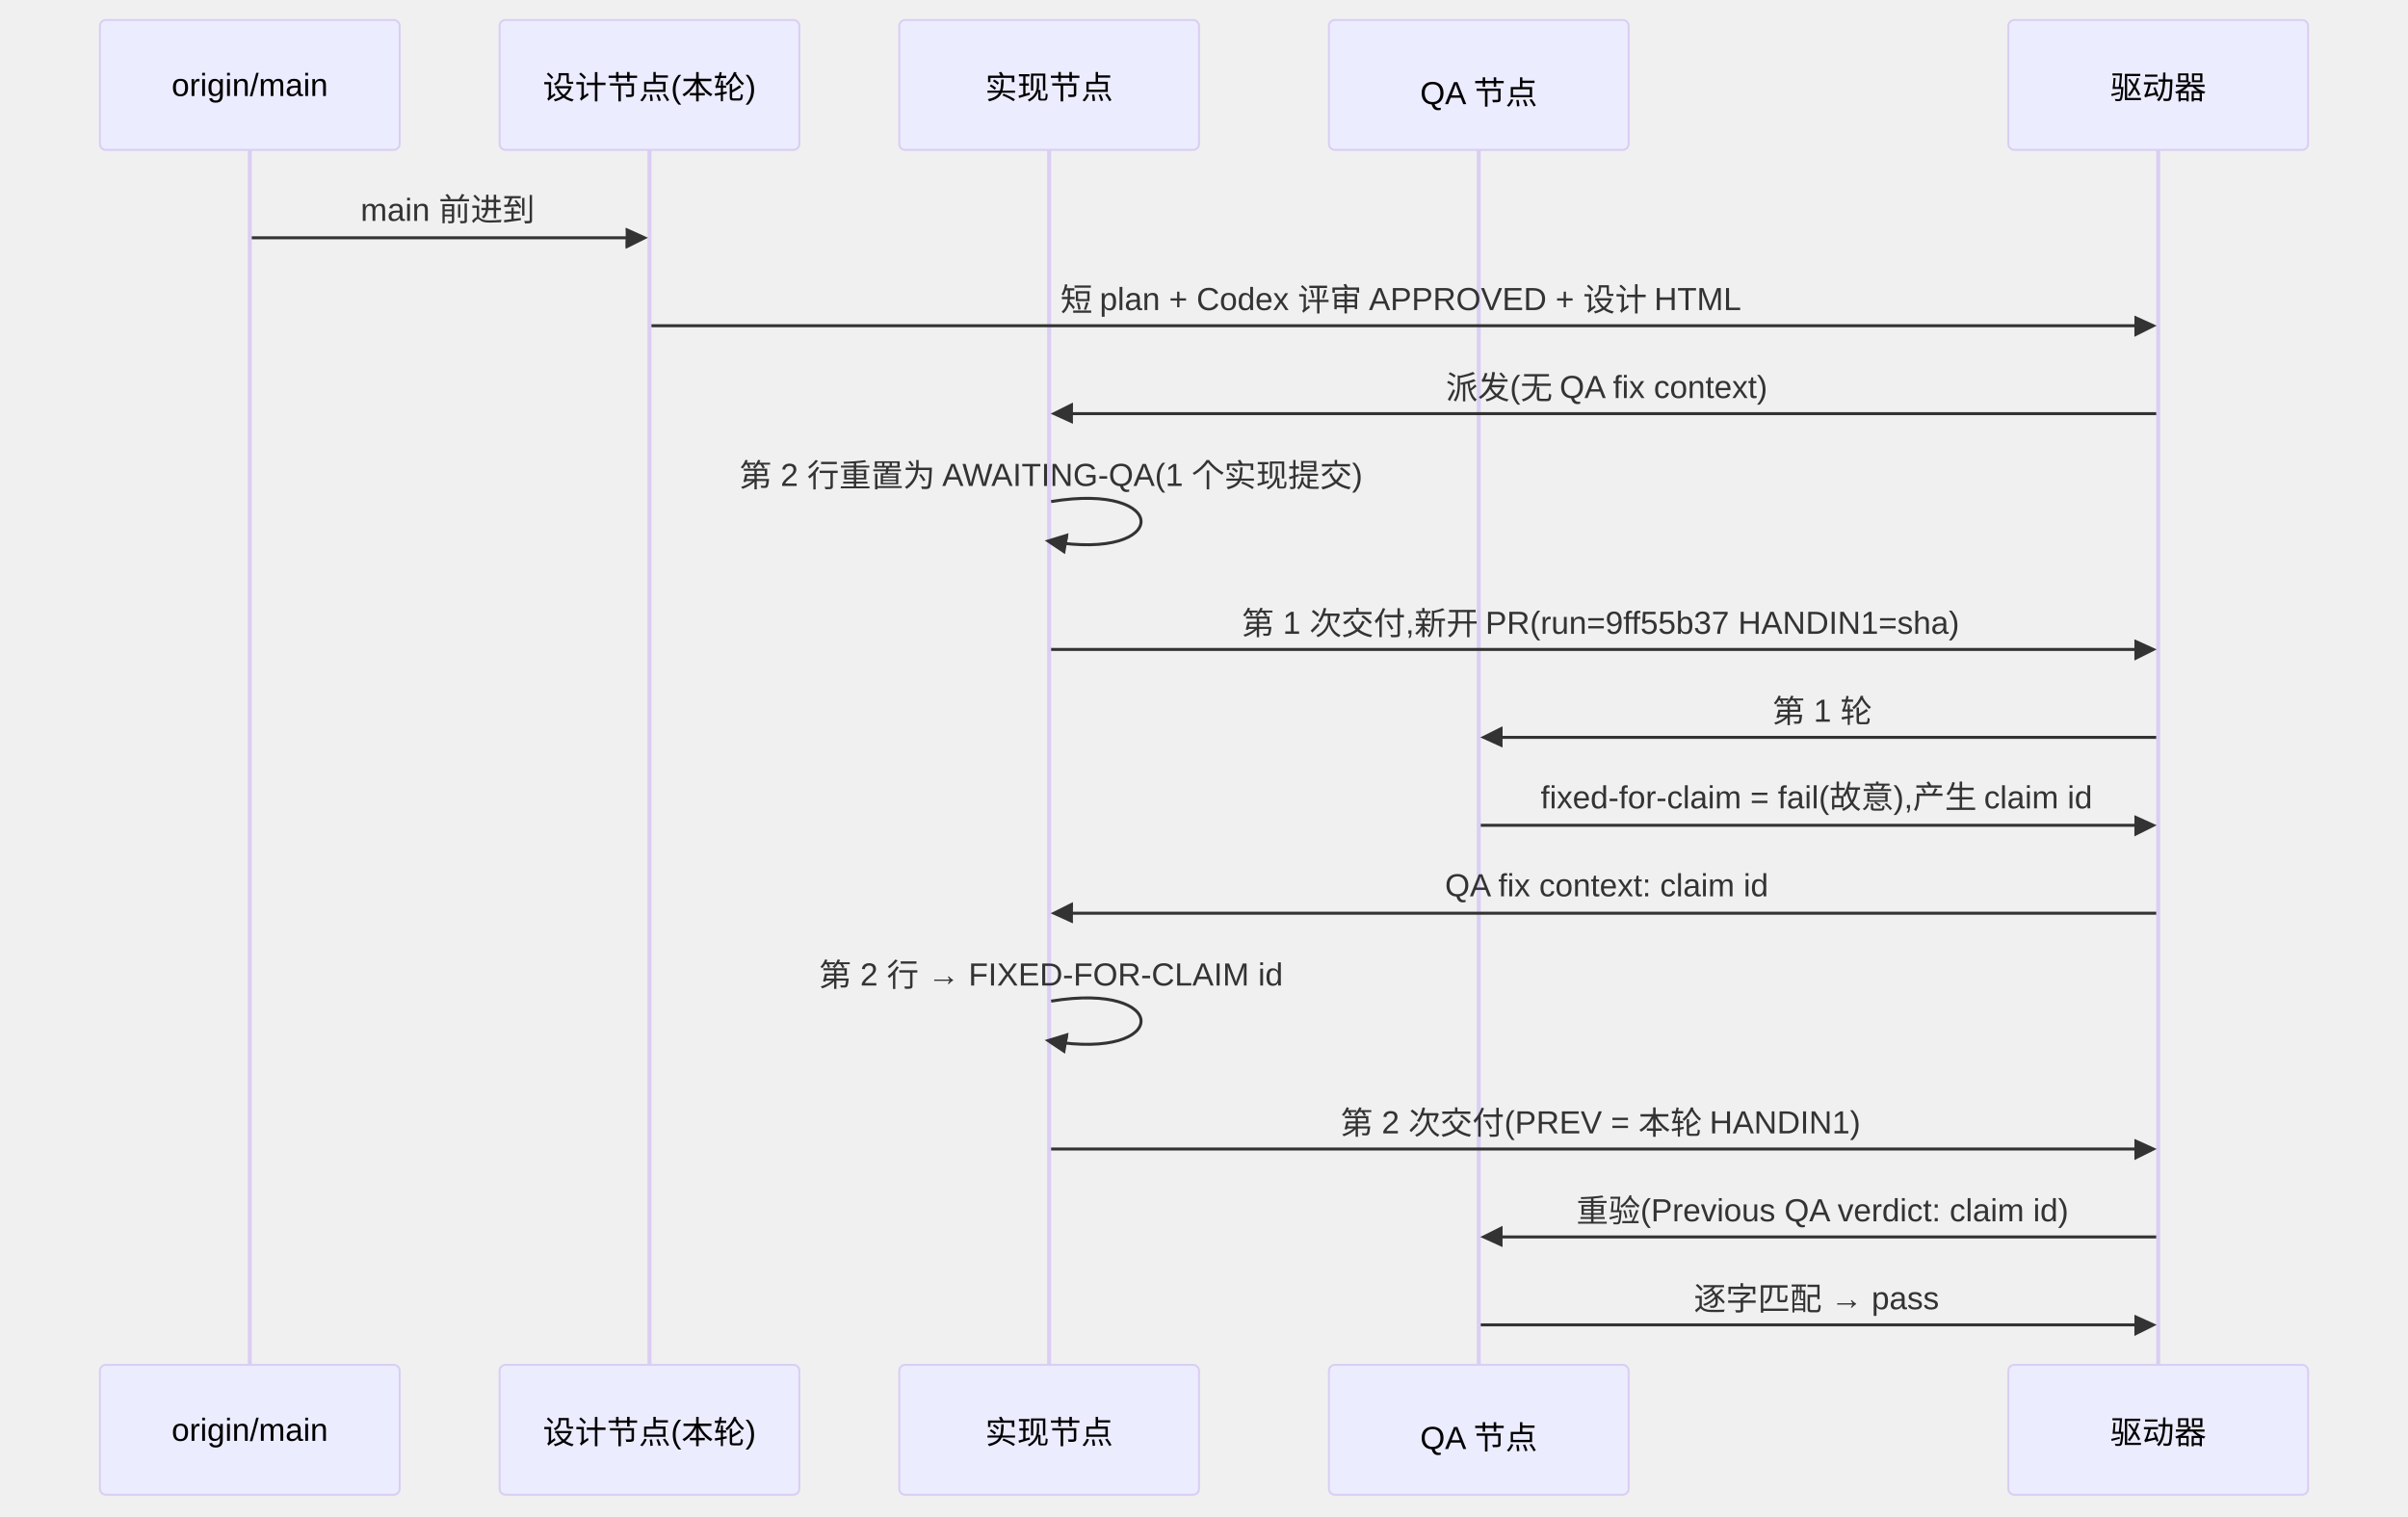
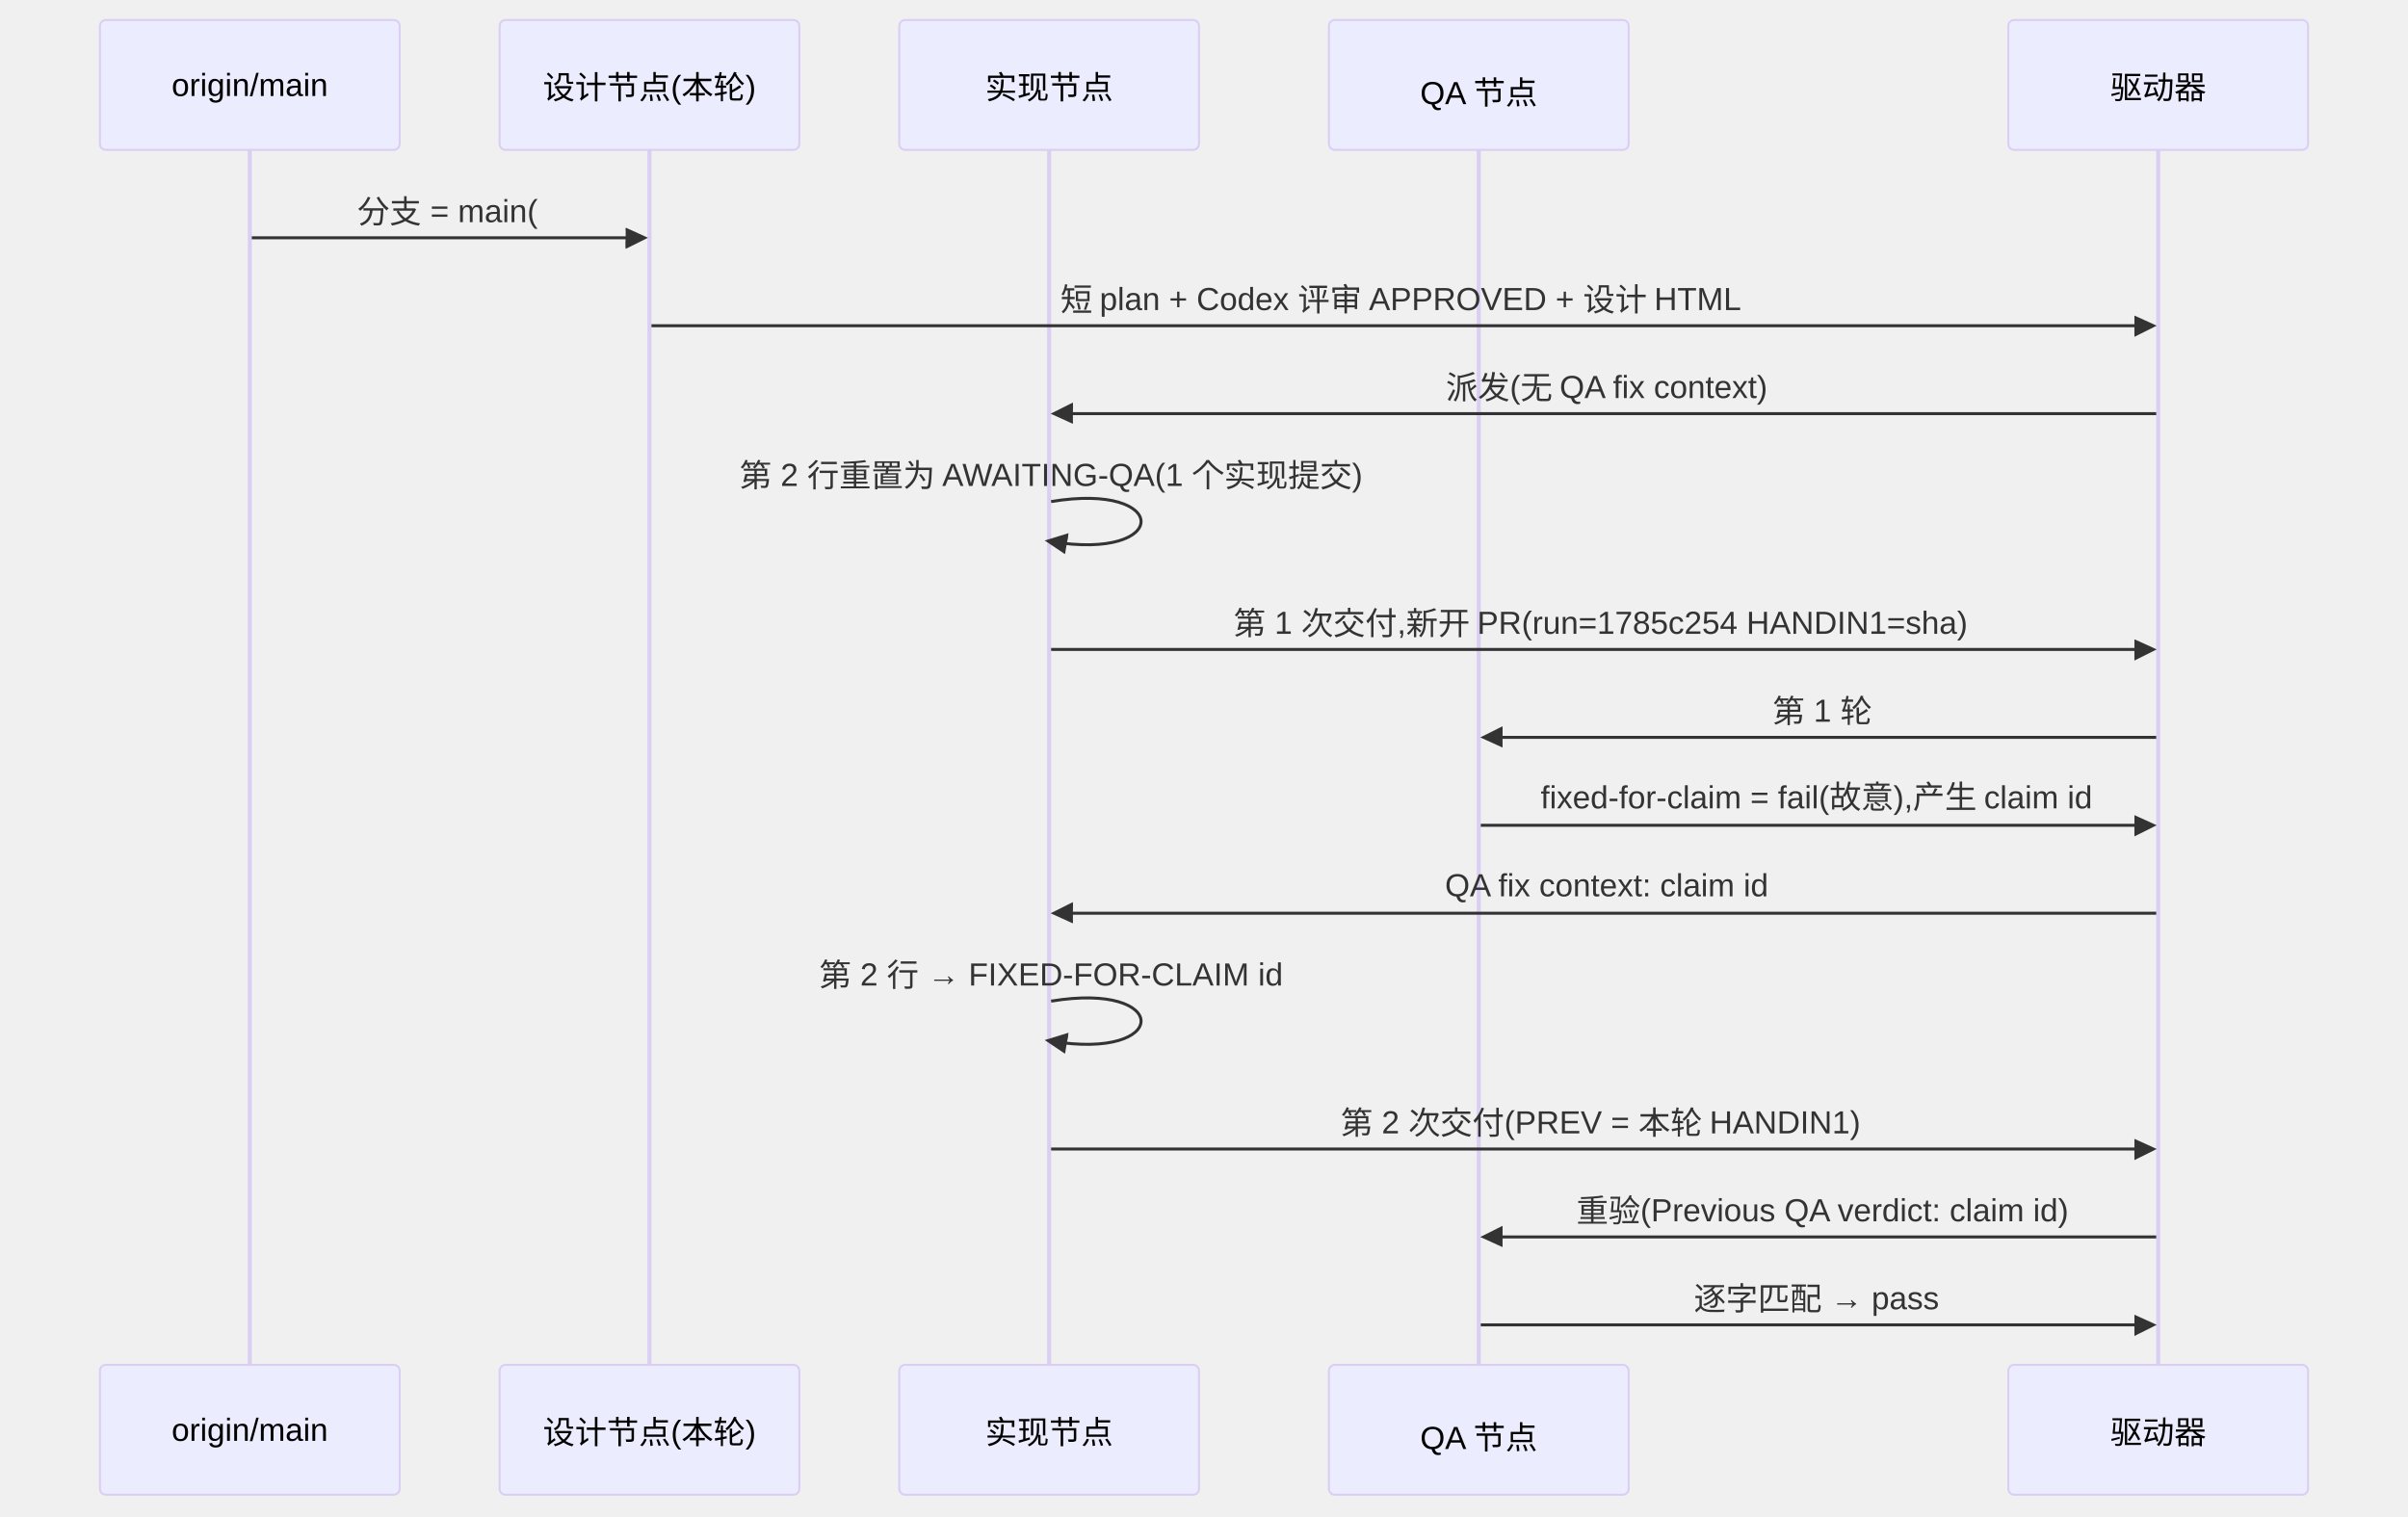
<svg xmlns="http://www.w3.org/2000/svg" id="FLY-3150-d1" width="100%" style="max-width: 1205px; background-color: white;" viewBox="-50 -10 1205 759" role="graphics-document document" aria-roledescription="sequence">
  <g>
    <rect x="955" y="673" fill="#eaeaea" stroke="#666" width="150" height="65" name="D" rx="3" ry="3" class="actor actor-bottom" />
    <text x="1030" y="705.5" dominant-baseline="central" alignment-baseline="central" class="actor actor-box" style="text-anchor: middle; font-size: 16px; font-weight: 400;">
      <tspan x="1030" dy="0">驱动器</tspan>
    </text>
  </g>
  <g>
    <rect x="615" y="673" fill="#eaeaea" stroke="#666" width="150" height="65" name="Q" rx="3" ry="3" class="actor actor-bottom" />
    <text x="690" y="705.5" dominant-baseline="central" alignment-baseline="central" class="actor actor-box" style="text-anchor: middle; font-size: 16px; font-weight: 400;">
      <tspan x="690" dy="0">QA 节点</tspan>
    </text>
  </g>
  <g>
    <rect x="400" y="673" fill="#eaeaea" stroke="#666" width="150" height="65" name="I" rx="3" ry="3" class="actor actor-bottom" />
    <text x="475" y="705.5" dominant-baseline="central" alignment-baseline="central" class="actor actor-box" style="text-anchor: middle; font-size: 16px; font-weight: 400;">
      <tspan x="475" dy="0">实现节点</tspan>
    </text>
  </g>
  <g>
    <rect x="200" y="673" fill="#eaeaea" stroke="#666" width="150" height="65" name="S" rx="3" ry="3" class="actor actor-bottom" />
    <text x="275" y="705.5" dominant-baseline="central" alignment-baseline="central" class="actor actor-box" style="text-anchor: middle; font-size: 16px; font-weight: 400;">
      <tspan x="275" dy="0">设计节点(本轮)</tspan>
    </text>
  </g>
  <g>
    <rect x="0" y="673" fill="#eaeaea" stroke="#666" width="150" height="65" name="M" rx="3" ry="3" class="actor actor-bottom" />
    <text x="75" y="705.5" dominant-baseline="central" alignment-baseline="central" class="actor actor-box" style="text-anchor: middle; font-size: 16px; font-weight: 400;">
      <tspan x="75" dy="0">origin/main</tspan>
    </text>
  </g>
  <g>
    <line id="actor4" x1="1030" y1="65" x2="1030" y2="673" class="actor-line 200" stroke-width="0.5px" stroke="#999" name="D" />
    <g id="root-4">
      <rect x="955" y="0" fill="#eaeaea" stroke="#666" width="150" height="65" name="D" rx="3" ry="3" class="actor actor-top" />
      <text x="1030" y="32.5" dominant-baseline="central" alignment-baseline="central" class="actor actor-box" style="text-anchor: middle; font-size: 16px; font-weight: 400;">
        <tspan x="1030" dy="0">驱动器</tspan>
      </text>
    </g>
  </g>
  <g>
    <line id="actor3" x1="690" y1="65" x2="690" y2="673" class="actor-line 200" stroke-width="0.5px" stroke="#999" name="Q" />
    <g id="root-3">
      <rect x="615" y="0" fill="#eaeaea" stroke="#666" width="150" height="65" name="Q" rx="3" ry="3" class="actor actor-top" />
      <text x="690" y="32.5" dominant-baseline="central" alignment-baseline="central" class="actor actor-box" style="text-anchor: middle; font-size: 16px; font-weight: 400;">
        <tspan x="690" dy="0">QA 节点</tspan>
      </text>
    </g>
  </g>
  <g>
    <line id="actor2" x1="475" y1="65" x2="475" y2="673" class="actor-line 200" stroke-width="0.5px" stroke="#999" name="I" />
    <g id="root-2">
      <rect x="400" y="0" fill="#eaeaea" stroke="#666" width="150" height="65" name="I" rx="3" ry="3" class="actor actor-top" />
      <text x="475" y="32.5" dominant-baseline="central" alignment-baseline="central" class="actor actor-box" style="text-anchor: middle; font-size: 16px; font-weight: 400;">
        <tspan x="475" dy="0">实现节点</tspan>
      </text>
    </g>
  </g>
  <g>
    <line id="actor1" x1="275" y1="65" x2="275" y2="673" class="actor-line 200" stroke-width="0.5px" stroke="#999" name="S" />
    <g id="root-1">
      <rect x="200" y="0" fill="#eaeaea" stroke="#666" width="150" height="65" name="S" rx="3" ry="3" class="actor actor-top" />
      <text x="275" y="32.5" dominant-baseline="central" alignment-baseline="central" class="actor actor-box" style="text-anchor: middle; font-size: 16px; font-weight: 400;">
        <tspan x="275" dy="0">设计节点(本轮)</tspan>
      </text>
    </g>
  </g>
  <g>
    <line id="actor0" x1="75" y1="65" x2="75" y2="673" class="actor-line 200" stroke-width="0.5px" stroke="#999" name="M" />
    <g id="root-0">
      <rect x="0" y="0" fill="#eaeaea" stroke="#666" width="150" height="65" name="M" rx="3" ry="3" class="actor actor-top" />
      <text x="75" y="32.5" dominant-baseline="central" alignment-baseline="central" class="actor actor-box" style="text-anchor: middle; font-size: 16px; font-weight: 400;">
        <tspan x="75" dy="0">origin/main</tspan>
      </text>
    </g>
  </g>
  <style>#FLY-3150-d1{font-family:"trebuchet ms",verdana,arial,sans-serif;font-size:16px;fill:#333;}@keyframes edge-animation-frame{from{stroke-dashoffset:0;}}@keyframes dash{to{stroke-dashoffset:0;}}#FLY-3150-d1 .edge-animation-slow{stroke-dasharray:9,5!important;stroke-dashoffset:900;animation:dash 50s linear infinite;stroke-linecap:round;}#FLY-3150-d1 .edge-animation-fast{stroke-dasharray:9,5!important;stroke-dashoffset:900;animation:dash 20s linear infinite;stroke-linecap:round;}#FLY-3150-d1 .error-icon{fill:#552222;}#FLY-3150-d1 .error-text{fill:#552222;stroke:#552222;}#FLY-3150-d1 .edge-thickness-normal{stroke-width:1px;}#FLY-3150-d1 .edge-thickness-thick{stroke-width:3.5px;}#FLY-3150-d1 .edge-pattern-solid{stroke-dasharray:0;}#FLY-3150-d1 .edge-thickness-invisible{stroke-width:0;fill:none;}#FLY-3150-d1 .edge-pattern-dashed{stroke-dasharray:3;}#FLY-3150-d1 .edge-pattern-dotted{stroke-dasharray:2;}#FLY-3150-d1 .marker{fill:#333333;stroke:#333333;}#FLY-3150-d1 .marker.cross{stroke:#333333;}#FLY-3150-d1 svg{font-family:"trebuchet ms",verdana,arial,sans-serif;font-size:16px;}#FLY-3150-d1 p{margin:0;}#FLY-3150-d1 .actor{stroke:hsl(259.626, 59.777%, 87.902%);fill:#ECECFF;}#FLY-3150-d1 text.actor&gt;tspan{fill:black;stroke:none;}#FLY-3150-d1 .actor-line{stroke:hsl(259.626, 59.777%, 87.902%);}#FLY-3150-d1 .innerArc{stroke-width:1.5;stroke-dasharray:none;}#FLY-3150-d1 .messageLine0{stroke-width:1.5;stroke-dasharray:none;stroke:#333;}#FLY-3150-d1 .messageLine1{stroke-width:1.5;stroke-dasharray:2,2;stroke:#333;}#FLY-3150-d1 #arrowhead path{fill:#333;stroke:#333;}#FLY-3150-d1 .sequenceNumber{fill:white;}#FLY-3150-d1 #sequencenumber{fill:#333;}#FLY-3150-d1 #crosshead path{fill:#333;stroke:#333;}#FLY-3150-d1 .messageText{fill:#333;stroke:none;}#FLY-3150-d1 .labelBox{stroke:hsl(259.626, 59.777%, 87.902%);fill:#ECECFF;}#FLY-3150-d1 .labelText,#FLY-3150-d1 .labelText&gt;tspan{fill:black;stroke:none;}#FLY-3150-d1 .loopText,#FLY-3150-d1 .loopText&gt;tspan{fill:black;stroke:none;}#FLY-3150-d1 .loopLine{stroke-width:2px;stroke-dasharray:2,2;stroke:hsl(259.626, 59.777%, 87.902%);fill:hsl(259.626, 59.777%, 87.902%);}#FLY-3150-d1 .note{stroke:#aaaa33;fill:#fff5ad;}#FLY-3150-d1 .noteText,#FLY-3150-d1 .noteText&gt;tspan{fill:black;stroke:none;}#FLY-3150-d1 .activation0{fill:#f4f4f4;stroke:#666;}#FLY-3150-d1 .activation1{fill:#f4f4f4;stroke:#666;}#FLY-3150-d1 .activation2{fill:#f4f4f4;stroke:#666;}#FLY-3150-d1 .actorPopupMenu{position:absolute;}#FLY-3150-d1 .actorPopupMenuPanel{position:absolute;fill:#ECECFF;box-shadow:0px 8px 16px 0px rgba(0,0,0,0.2);filter:drop-shadow(3px 5px 2px rgb(0 0 0 / 0.4));}#FLY-3150-d1 .actor-man line{stroke:hsl(259.626, 59.777%, 87.902%);fill:#ECECFF;}#FLY-3150-d1 .actor-man circle,#FLY-3150-d1 line{stroke:hsl(259.626, 59.777%, 87.902%);fill:#ECECFF;stroke-width:2px;}#FLY-3150-d1 :root{--mermaid-font-family:"trebuchet ms",verdana,arial,sans-serif;}</style>
  <g />
  <defs>
    <symbol id="computer" width="24" height="24">
      <path transform="scale(.5)" d="M2 2v13h20v-13h-20zm18 11h-16v-9h16v9zm-10.228 6l.466-1h3.524l.467 1h-4.457zm14.228 3h-24l2-6h2.104l-1.33 4h18.45l-1.297-4h2.073l2 6zm-5-10h-14v-7h14v7z" />
    </symbol>
  </defs>
  <defs>
    <symbol id="database" fill-rule="evenodd" clip-rule="evenodd">
      <path transform="scale(.5)" d="M12.258.001l.256.004.255.005.253.008.251.01.249.012.247.015.246.016.242.019.241.02.239.023.236.024.233.027.231.028.229.031.225.032.223.034.22.036.217.038.214.04.211.041.208.043.205.045.201.046.198.048.194.05.191.051.187.053.183.054.18.056.175.057.172.059.168.06.163.061.16.063.155.064.15.066.074.033.073.033.071.034.07.034.069.035.068.035.067.035.066.035.064.036.064.036.062.036.06.036.06.037.058.037.058.037.055.038.055.038.053.038.052.038.051.039.05.039.048.039.047.039.045.04.044.04.043.04.041.04.04.041.039.041.037.041.036.041.034.041.033.042.032.042.03.042.029.042.027.042.026.043.024.043.023.043.021.043.02.043.018.044.017.043.015.044.013.044.012.044.011.045.009.044.007.045.006.045.004.045.002.045.001.045v17l-.001.045-.002.045-.004.045-.006.045-.007.045-.009.044-.011.045-.012.044-.013.044-.015.044-.017.043-.018.044-.02.043-.021.043-.023.043-.024.043-.026.043-.027.042-.029.042-.03.042-.032.042-.033.042-.034.041-.036.041-.037.041-.039.041-.04.041-.041.04-.043.04-.044.04-.045.04-.047.039-.048.039-.05.039-.051.039-.052.038-.053.038-.055.038-.055.038-.058.037-.058.037-.06.037-.06.036-.062.036-.064.036-.064.036-.066.035-.067.035-.068.035-.069.035-.07.034-.071.034-.073.033-.074.033-.15.066-.155.064-.16.063-.163.061-.168.06-.172.059-.175.057-.18.056-.183.054-.187.053-.191.051-.194.05-.198.048-.201.046-.205.045-.208.043-.211.041-.214.04-.217.038-.22.036-.223.034-.225.032-.229.031-.231.028-.233.027-.236.024-.239.023-.241.02-.242.019-.246.016-.247.015-.249.012-.251.01-.253.008-.255.005-.256.004-.258.001-.258-.001-.256-.004-.255-.005-.253-.008-.251-.01-.249-.012-.247-.015-.245-.016-.243-.019-.241-.02-.238-.023-.236-.024-.234-.027-.231-.028-.228-.031-.226-.032-.223-.034-.22-.036-.217-.038-.214-.04-.211-.041-.208-.043-.204-.045-.201-.046-.198-.048-.195-.05-.19-.051-.187-.053-.184-.054-.179-.056-.176-.057-.172-.059-.167-.06-.164-.061-.159-.063-.155-.064-.151-.066-.074-.033-.072-.033-.072-.034-.07-.034-.069-.035-.068-.035-.067-.035-.066-.035-.064-.036-.063-.036-.062-.036-.061-.036-.06-.037-.058-.037-.057-.037-.056-.038-.055-.038-.053-.038-.052-.038-.051-.039-.049-.039-.049-.039-.046-.039-.046-.04-.044-.04-.043-.04-.041-.04-.04-.041-.039-.041-.037-.041-.036-.041-.034-.041-.033-.042-.032-.042-.03-.042-.029-.042-.027-.042-.026-.043-.024-.043-.023-.043-.021-.043-.02-.043-.018-.044-.017-.043-.015-.044-.013-.044-.012-.044-.011-.045-.009-.044-.007-.045-.006-.045-.004-.045-.002-.045-.001-.045v-17l.001-.045.002-.045.004-.045.006-.045.007-.045.009-.044.011-.045.012-.044.013-.044.015-.044.017-.043.018-.044.02-.043.021-.043.023-.043.024-.043.026-.043.027-.042.029-.042.03-.042.032-.042.033-.042.034-.041.036-.041.037-.041.039-.041.04-.041.041-.04.043-.04.044-.04.046-.04.046-.039.049-.039.049-.039.051-.039.052-.038.053-.038.055-.038.056-.038.057-.037.058-.037.06-.037.061-.036.062-.036.063-.036.064-.036.066-.035.067-.035.068-.035.069-.035.07-.034.072-.034.072-.033.074-.033.151-.066.155-.064.159-.063.164-.061.167-.06.172-.059.176-.057.179-.056.184-.054.187-.053.19-.051.195-.05.198-.048.201-.046.204-.045.208-.043.211-.041.214-.04.217-.038.22-.036.223-.034.226-.032.228-.031.231-.028.234-.027.236-.024.238-.023.241-.02.243-.019.245-.016.247-.015.249-.012.251-.01.253-.008.255-.005.256-.004.258-.001.258.001zm-9.258 20.499v.01l.001.021.003.021.004.022.005.021.006.022.007.022.009.023.01.022.011.023.012.023.013.023.015.023.016.024.017.023.018.024.019.024.021.024.022.025.023.024.024.025.052.049.056.05.061.051.066.051.07.051.075.051.079.052.084.052.088.052.092.052.097.052.102.051.105.052.11.052.114.051.119.051.123.051.127.05.131.05.135.05.139.048.144.049.147.047.152.047.155.047.16.045.163.045.167.043.171.043.176.041.178.041.183.039.187.039.19.037.194.035.197.035.202.033.204.031.209.03.212.029.216.027.219.025.222.024.226.021.23.02.233.018.236.016.24.015.243.012.246.01.249.008.253.005.256.004.259.001.26-.001.257-.004.254-.005.25-.008.247-.011.244-.012.241-.014.237-.016.233-.018.231-.021.226-.021.224-.024.22-.026.216-.027.212-.028.21-.031.205-.031.202-.034.198-.034.194-.036.191-.037.187-.039.183-.04.179-.04.175-.042.172-.043.168-.044.163-.045.16-.046.155-.046.152-.047.148-.048.143-.049.139-.049.136-.05.131-.05.126-.05.123-.051.118-.052.114-.051.11-.052.106-.052.101-.052.096-.052.092-.052.088-.053.083-.051.079-.052.074-.052.07-.051.065-.051.06-.051.056-.05.051-.05.023-.024.023-.025.021-.024.02-.024.019-.024.018-.024.017-.024.015-.023.014-.024.013-.023.012-.023.01-.023.01-.022.008-.022.006-.022.006-.022.004-.022.004-.021.001-.021.001-.021v-4.127l-.077.055-.08.053-.083.054-.085.053-.087.052-.09.052-.093.051-.095.05-.097.05-.1.049-.102.049-.105.048-.106.047-.109.047-.111.046-.114.045-.115.045-.118.044-.12.043-.122.042-.124.042-.126.041-.128.04-.13.04-.132.038-.134.038-.135.037-.138.037-.139.035-.142.035-.143.034-.144.033-.147.032-.148.031-.15.03-.151.03-.153.029-.154.027-.156.027-.158.026-.159.025-.161.024-.162.023-.163.022-.165.021-.166.02-.167.019-.169.018-.169.017-.171.016-.173.015-.173.014-.175.013-.175.012-.177.011-.178.01-.179.008-.179.008-.181.006-.182.005-.182.004-.184.003-.184.002h-.37l-.184-.002-.184-.003-.182-.004-.182-.005-.181-.006-.179-.008-.179-.008-.178-.01-.176-.011-.176-.012-.175-.013-.173-.014-.172-.015-.171-.016-.17-.017-.169-.018-.167-.019-.166-.02-.165-.021-.163-.022-.162-.023-.161-.024-.159-.025-.157-.026-.156-.027-.155-.027-.153-.029-.151-.03-.15-.03-.148-.031-.146-.032-.145-.033-.143-.034-.141-.035-.14-.035-.137-.037-.136-.037-.134-.038-.132-.038-.13-.04-.128-.04-.126-.041-.124-.042-.122-.042-.12-.044-.117-.043-.116-.045-.113-.045-.112-.046-.109-.047-.106-.047-.105-.048-.102-.049-.1-.049-.097-.05-.095-.05-.093-.052-.09-.051-.087-.052-.085-.053-.083-.054-.08-.054-.077-.054v4.127zm0-5.654v.011l.001.021.003.021.004.021.005.022.006.022.007.022.009.022.01.022.011.023.012.023.013.023.015.024.016.023.017.024.018.024.019.024.021.024.022.024.023.025.024.024.052.05.056.05.061.05.066.051.07.051.075.052.079.051.084.052.088.052.092.052.097.052.102.052.105.052.11.051.114.051.119.052.123.05.127.051.131.05.135.049.139.049.144.048.147.048.152.047.155.046.16.045.163.045.167.044.171.042.176.042.178.04.183.04.187.038.19.037.194.036.197.034.202.033.204.032.209.03.212.028.216.027.219.025.222.024.226.022.23.02.233.018.236.016.24.014.243.012.246.01.249.008.253.006.256.003.259.001.26-.001.257-.003.254-.006.25-.008.247-.01.244-.012.241-.015.237-.016.233-.018.231-.02.226-.022.224-.024.22-.025.216-.027.212-.029.21-.03.205-.032.202-.033.198-.035.194-.036.191-.037.187-.039.183-.039.179-.041.175-.042.172-.043.168-.044.163-.045.16-.045.155-.047.152-.047.148-.048.143-.048.139-.05.136-.049.131-.05.126-.051.123-.051.118-.051.114-.052.11-.052.106-.052.101-.052.096-.052.092-.052.088-.052.083-.052.079-.052.074-.051.07-.052.065-.051.06-.05.056-.051.051-.049.023-.025.023-.024.021-.025.02-.024.019-.024.018-.024.017-.024.015-.023.014-.023.013-.024.012-.022.01-.023.01-.023.008-.022.006-.022.006-.022.004-.021.004-.022.001-.021.001-.021v-4.139l-.077.054-.08.054-.083.054-.085.052-.087.053-.09.051-.093.051-.095.051-.097.05-.1.049-.102.049-.105.048-.106.047-.109.047-.111.046-.114.045-.115.044-.118.044-.12.044-.122.042-.124.042-.126.041-.128.04-.13.039-.132.039-.134.038-.135.037-.138.036-.139.036-.142.035-.143.033-.144.033-.147.033-.148.031-.15.03-.151.03-.153.028-.154.028-.156.027-.158.026-.159.025-.161.024-.162.023-.163.022-.165.021-.166.02-.167.019-.169.018-.169.017-.171.016-.173.015-.173.014-.175.013-.175.012-.177.011-.178.009-.179.009-.179.007-.181.007-.182.005-.182.004-.184.003-.184.002h-.37l-.184-.002-.184-.003-.182-.004-.182-.005-.181-.007-.179-.007-.179-.009-.178-.009-.176-.011-.176-.012-.175-.013-.173-.014-.172-.015-.171-.016-.17-.017-.169-.018-.167-.019-.166-.02-.165-.021-.163-.022-.162-.023-.161-.024-.159-.025-.157-.026-.156-.027-.155-.028-.153-.028-.151-.03-.15-.03-.148-.031-.146-.033-.145-.033-.143-.033-.141-.035-.14-.036-.137-.036-.136-.037-.134-.038-.132-.039-.13-.039-.128-.04-.126-.041-.124-.042-.122-.043-.12-.043-.117-.044-.116-.044-.113-.046-.112-.046-.109-.046-.106-.047-.105-.048-.102-.049-.1-.049-.097-.05-.095-.051-.093-.051-.09-.051-.087-.053-.085-.052-.083-.054-.08-.054-.077-.054v4.139zm0-5.666v.011l.001.02.003.022.004.021.005.022.006.021.007.022.009.023.01.022.011.023.012.023.013.023.015.023.016.024.017.024.018.023.019.024.021.025.022.024.023.024.024.025.052.05.056.05.061.05.066.051.07.051.075.052.079.051.084.052.088.052.092.052.097.052.102.052.105.051.11.052.114.051.119.051.123.051.127.05.131.05.135.05.139.049.144.048.147.048.152.047.155.046.16.045.163.045.167.043.171.043.176.042.178.04.183.04.187.038.19.037.194.036.197.034.202.033.204.032.209.03.212.028.216.027.219.025.222.024.226.021.23.02.233.018.236.017.24.014.243.012.246.01.249.008.253.006.256.003.259.001.26-.001.257-.003.254-.006.25-.008.247-.01.244-.013.241-.014.237-.016.233-.018.231-.02.226-.022.224-.024.22-.025.216-.027.212-.029.21-.03.205-.032.202-.033.198-.035.194-.036.191-.037.187-.039.183-.039.179-.041.175-.042.172-.043.168-.044.163-.045.16-.045.155-.047.152-.047.148-.048.143-.049.139-.049.136-.049.131-.051.126-.05.123-.051.118-.052.114-.051.11-.052.106-.052.101-.052.096-.052.092-.052.088-.052.083-.052.079-.052.074-.052.07-.051.065-.051.06-.051.056-.05.051-.049.023-.025.023-.025.021-.024.02-.024.019-.024.018-.024.017-.024.015-.023.014-.024.013-.023.012-.023.01-.022.01-.023.008-.022.006-.022.006-.022.004-.022.004-.021.001-.021.001-.021v-4.153l-.077.054-.08.054-.083.053-.085.053-.087.053-.09.051-.093.051-.095.051-.097.05-.1.049-.102.048-.105.048-.106.048-.109.046-.111.046-.114.046-.115.044-.118.044-.12.043-.122.043-.124.042-.126.041-.128.04-.13.039-.132.039-.134.038-.135.037-.138.036-.139.036-.142.034-.143.034-.144.033-.147.032-.148.032-.15.03-.151.03-.153.028-.154.028-.156.027-.158.026-.159.024-.161.024-.162.023-.163.023-.165.021-.166.02-.167.019-.169.018-.169.017-.171.016-.173.015-.173.014-.175.013-.175.012-.177.01-.178.01-.179.009-.179.007-.181.006-.182.006-.182.004-.184.003-.184.001-.185.001-.185-.001-.184-.001-.184-.003-.182-.004-.182-.006-.181-.006-.179-.007-.179-.009-.178-.01-.176-.01-.176-.012-.175-.013-.173-.014-.172-.015-.171-.016-.17-.017-.169-.018-.167-.019-.166-.02-.165-.021-.163-.023-.162-.023-.161-.024-.159-.024-.157-.026-.156-.027-.155-.028-.153-.028-.151-.03-.15-.03-.148-.032-.146-.032-.145-.033-.143-.034-.141-.034-.14-.036-.137-.036-.136-.037-.134-.038-.132-.039-.13-.039-.128-.041-.126-.041-.124-.041-.122-.043-.12-.043-.117-.044-.116-.044-.113-.046-.112-.046-.109-.046-.106-.048-.105-.048-.102-.048-.1-.05-.097-.049-.095-.051-.093-.051-.09-.052-.087-.052-.085-.053-.083-.053-.08-.054-.077-.054v4.153zm8.74-8.179l-.257.004-.254.005-.25.008-.247.011-.244.012-.241.014-.237.016-.233.018-.231.021-.226.022-.224.023-.22.026-.216.027-.212.028-.21.031-.205.032-.202.033-.198.034-.194.036-.191.038-.187.038-.183.04-.179.041-.175.042-.172.043-.168.043-.163.045-.16.046-.155.046-.152.048-.148.048-.143.048-.139.049-.136.05-.131.05-.126.051-.123.051-.118.051-.114.052-.11.052-.106.052-.101.052-.096.052-.092.052-.088.052-.083.052-.079.052-.074.051-.07.052-.065.051-.06.05-.056.05-.051.05-.023.025-.023.024-.021.024-.02.025-.019.024-.018.024-.017.023-.015.024-.014.023-.013.023-.012.023-.01.023-.01.022-.008.022-.006.023-.006.021-.004.022-.004.021-.001.021-.001.021.001.021.001.021.004.021.004.022.006.021.006.023.008.022.01.022.01.023.012.023.013.023.014.023.015.024.017.023.018.024.019.024.02.025.021.024.023.024.023.025.051.05.056.05.06.05.065.051.07.052.074.051.079.052.083.052.088.052.092.052.096.052.101.052.106.052.11.052.114.052.118.051.123.051.126.051.131.05.136.05.139.049.143.048.148.048.152.048.155.046.16.046.163.045.168.043.172.043.175.042.179.041.183.04.187.038.191.038.194.036.198.034.202.033.205.032.21.031.212.028.216.027.22.026.224.023.226.022.231.021.233.018.237.016.241.014.244.012.247.011.25.008.254.005.257.004.26.001.26-.001.257-.004.254-.005.25-.008.247-.011.244-.012.241-.014.237-.016.233-.018.231-.021.226-.022.224-.023.22-.026.216-.027.212-.028.21-.031.205-.032.202-.033.198-.034.194-.036.191-.038.187-.038.183-.04.179-.041.175-.042.172-.043.168-.043.163-.045.16-.046.155-.046.152-.048.148-.048.143-.048.139-.049.136-.05.131-.05.126-.051.123-.051.118-.051.114-.052.11-.052.106-.052.101-.052.096-.052.092-.052.088-.052.083-.052.079-.052.074-.051.07-.052.065-.051.06-.05.056-.05.051-.05.023-.025.023-.024.021-.024.02-.025.019-.024.018-.024.017-.023.015-.024.014-.023.013-.023.012-.023.01-.023.01-.022.008-.022.006-.023.006-.021.004-.022.004-.021.001-.021.001-.021-.001-.021-.001-.021-.004-.021-.004-.022-.006-.021-.006-.023-.008-.022-.01-.022-.01-.023-.012-.023-.013-.023-.014-.023-.015-.024-.017-.023-.018-.024-.019-.024-.02-.025-.021-.024-.023-.024-.023-.025-.051-.05-.056-.05-.06-.05-.065-.051-.07-.052-.074-.051-.079-.052-.083-.052-.088-.052-.092-.052-.096-.052-.101-.052-.106-.052-.11-.052-.114-.052-.118-.051-.123-.051-.126-.051-.131-.05-.136-.05-.139-.049-.143-.048-.148-.048-.152-.048-.155-.046-.16-.046-.163-.045-.168-.043-.172-.043-.175-.042-.179-.041-.183-.04-.187-.038-.191-.038-.194-.036-.198-.034-.202-.033-.205-.032-.21-.031-.212-.028-.216-.027-.22-.026-.224-.023-.226-.022-.231-.021-.233-.018-.237-.016-.241-.014-.244-.012-.247-.011-.25-.008-.254-.005-.257-.004-.26-.001-.26.001z" />
    </symbol>
  </defs>
  <defs>
    <symbol id="clock" width="24" height="24">
      <path transform="scale(.5)" d="M12 2c5.514 0 10 4.486 10 10s-4.486 10-10 10-10-4.486-10-10 4.486-10 10-10zm0-2c-6.627 0-12 5.373-12 12s5.373 12 12 12 12-5.373 12-12-5.373-12-12-12zm5.848 12.459c.202.038.202.333.001.372-1.907.361-6.045 1.111-6.547 1.111-.719 0-1.301-.582-1.301-1.301 0-.512.77-5.447 1.125-7.445.034-.192.312-.181.343.014l.985 6.238 5.394 1.011z" />
    </symbol>
  </defs>
  <defs>
    <marker id="arrowhead" refX="7.9" refY="5" markerUnits="userSpaceOnUse" markerWidth="12" markerHeight="12" orient="auto-start-reverse">
      <path d="M -1 0 L 10 5 L 0 10 z" />
    </marker>
  </defs>
  <defs>
    <marker id="crosshead" markerWidth="15" markerHeight="8" orient="auto" refX="4" refY="4.5">
      <path fill="none" stroke="#000000" stroke-width="1pt" d="M 1,2 L 6,7 M 6,2 L 1,7" style="stroke-dasharray: 0, 0;" />
    </marker>
  </defs>
  <defs>
    <marker id="filled-head" refX="15.5" refY="7" markerWidth="20" markerHeight="28" orient="auto">
      <path d="M 18,7 L9,13 L14,7 L9,1 Z" />
    </marker>
  </defs>
  <defs>
    <marker id="sequencenumber" refX="15" refY="15" markerWidth="60" markerHeight="40" orient="auto">
      <circle cx="15" cy="15" r="6" />
    </marker>
  </defs>
-   <text x="174" y="80" text-anchor="middle" dominant-baseline="middle" alignment-baseline="middle" class="messageText" dy="1em" style="font-size: 16px; font-weight: 400;">main 前进到</text>
+   <text x="174" y="80" text-anchor="middle" dominant-baseline="middle" alignment-baseline="middle" class="messageText" dy="1em" style="font-size: 16px; font-weight: 400;">分支 = main(</text>
  <line x1="76" y1="109" x2="271" y2="109" class="messageLine0" stroke-width="2" stroke="none" marker-end="url(#arrowhead)" style="fill: none;" />
  <text x="651" y="124" text-anchor="middle" dominant-baseline="middle" alignment-baseline="middle" class="messageText" dy="1em" style="font-size: 16px; font-weight: 400;">短 plan + Codex 评审 APPROVED + 设计 HTML</text>
  <line x1="276" y1="153" x2="1026" y2="153" class="messageLine0" stroke-width="2" stroke="none" marker-end="url(#arrowhead)" style="fill: none;" />
  <text x="754" y="168" text-anchor="middle" dominant-baseline="middle" alignment-baseline="middle" class="messageText" dy="1em" style="font-size: 16px; font-weight: 400;">派发(无 QA fix context)</text>
  <line x1="1029" y1="197" x2="479" y2="197" class="messageLine0" stroke-width="2" stroke="none" marker-end="url(#arrowhead)" style="fill: none;" />
  <text x="476" y="212" text-anchor="middle" dominant-baseline="middle" alignment-baseline="middle" class="messageText" dy="1em" style="font-size: 16px; font-weight: 400;">第 2 行重置为 AWAITING-QA(1 个实现提交)</text>
  <path d="M 476,241 C 536,231 536,271 476,261" class="messageLine0" stroke-width="2" stroke="none" marker-end="url(#arrowhead)" style="fill: none;" />
-   <text x="751" y="286" text-anchor="middle" dominant-baseline="middle" alignment-baseline="middle" class="messageText" dy="1em" style="font-size: 16px; font-weight: 400;">第 1 次交付,新开 PR(run=9ff55b37 HANDIN1=sha)</text>
+   <text x="751" y="286" text-anchor="middle" dominant-baseline="middle" alignment-baseline="middle" class="messageText" dy="1em" style="font-size: 16px; font-weight: 400;">第 1 次交付,新开 PR(run=1785c254 HANDIN1=sha)</text>
  <line x1="476" y1="315" x2="1026" y2="315" class="messageLine0" stroke-width="2" stroke="none" marker-end="url(#arrowhead)" style="fill: none;" />
  <text x="862" y="330" text-anchor="middle" dominant-baseline="middle" alignment-baseline="middle" class="messageText" dy="1em" style="font-size: 16px; font-weight: 400;">第 1 轮</text>
  <line x1="1029" y1="359" x2="694" y2="359" class="messageLine0" stroke-width="2" stroke="none" marker-end="url(#arrowhead)" style="fill: none;" />
  <text x="859" y="374" text-anchor="middle" dominant-baseline="middle" alignment-baseline="middle" class="messageText" dy="1em" style="font-size: 16px; font-weight: 400;">fixed-for-claim = fail(故意),产生 claim id</text>
  <line x1="691" y1="403" x2="1026" y2="403" class="messageLine0" stroke-width="2" stroke="none" marker-end="url(#arrowhead)" style="fill: none;" />
  <text x="754" y="418" text-anchor="middle" dominant-baseline="middle" alignment-baseline="middle" class="messageText" dy="1em" style="font-size: 16px; font-weight: 400;">QA fix context: claim id</text>
  <line x1="1029" y1="447" x2="479" y2="447" class="messageLine0" stroke-width="2" stroke="none" marker-end="url(#arrowhead)" style="fill: none;" />
  <text x="476" y="462" text-anchor="middle" dominant-baseline="middle" alignment-baseline="middle" class="messageText" dy="1em" style="font-size: 16px; font-weight: 400;">第 2 行 → FIXED-FOR-CLAIM id</text>
  <path d="M 476,491 C 536,481 536,521 476,511" class="messageLine0" stroke-width="2" stroke="none" marker-end="url(#arrowhead)" style="fill: none;" />
  <text x="751" y="536" text-anchor="middle" dominant-baseline="middle" alignment-baseline="middle" class="messageText" dy="1em" style="font-size: 16px; font-weight: 400;">第 2 次交付(PREV = 本轮 HANDIN1)</text>
  <line x1="476" y1="565" x2="1026" y2="565" class="messageLine0" stroke-width="2" stroke="none" marker-end="url(#arrowhead)" style="fill: none;" />
  <text x="862" y="580" text-anchor="middle" dominant-baseline="middle" alignment-baseline="middle" class="messageText" dy="1em" style="font-size: 16px; font-weight: 400;">重验(Previous QA verdict: claim id)</text>
  <line x1="1029" y1="609" x2="694" y2="609" class="messageLine0" stroke-width="2" stroke="none" marker-end="url(#arrowhead)" style="fill: none;" />
  <text x="859" y="624" text-anchor="middle" dominant-baseline="middle" alignment-baseline="middle" class="messageText" dy="1em" style="font-size: 16px; font-weight: 400;">逐字匹配 → pass</text>
  <line x1="691" y1="653" x2="1026" y2="653" class="messageLine0" stroke-width="2" stroke="none" marker-end="url(#arrowhead)" style="fill: none;" />
</svg>
